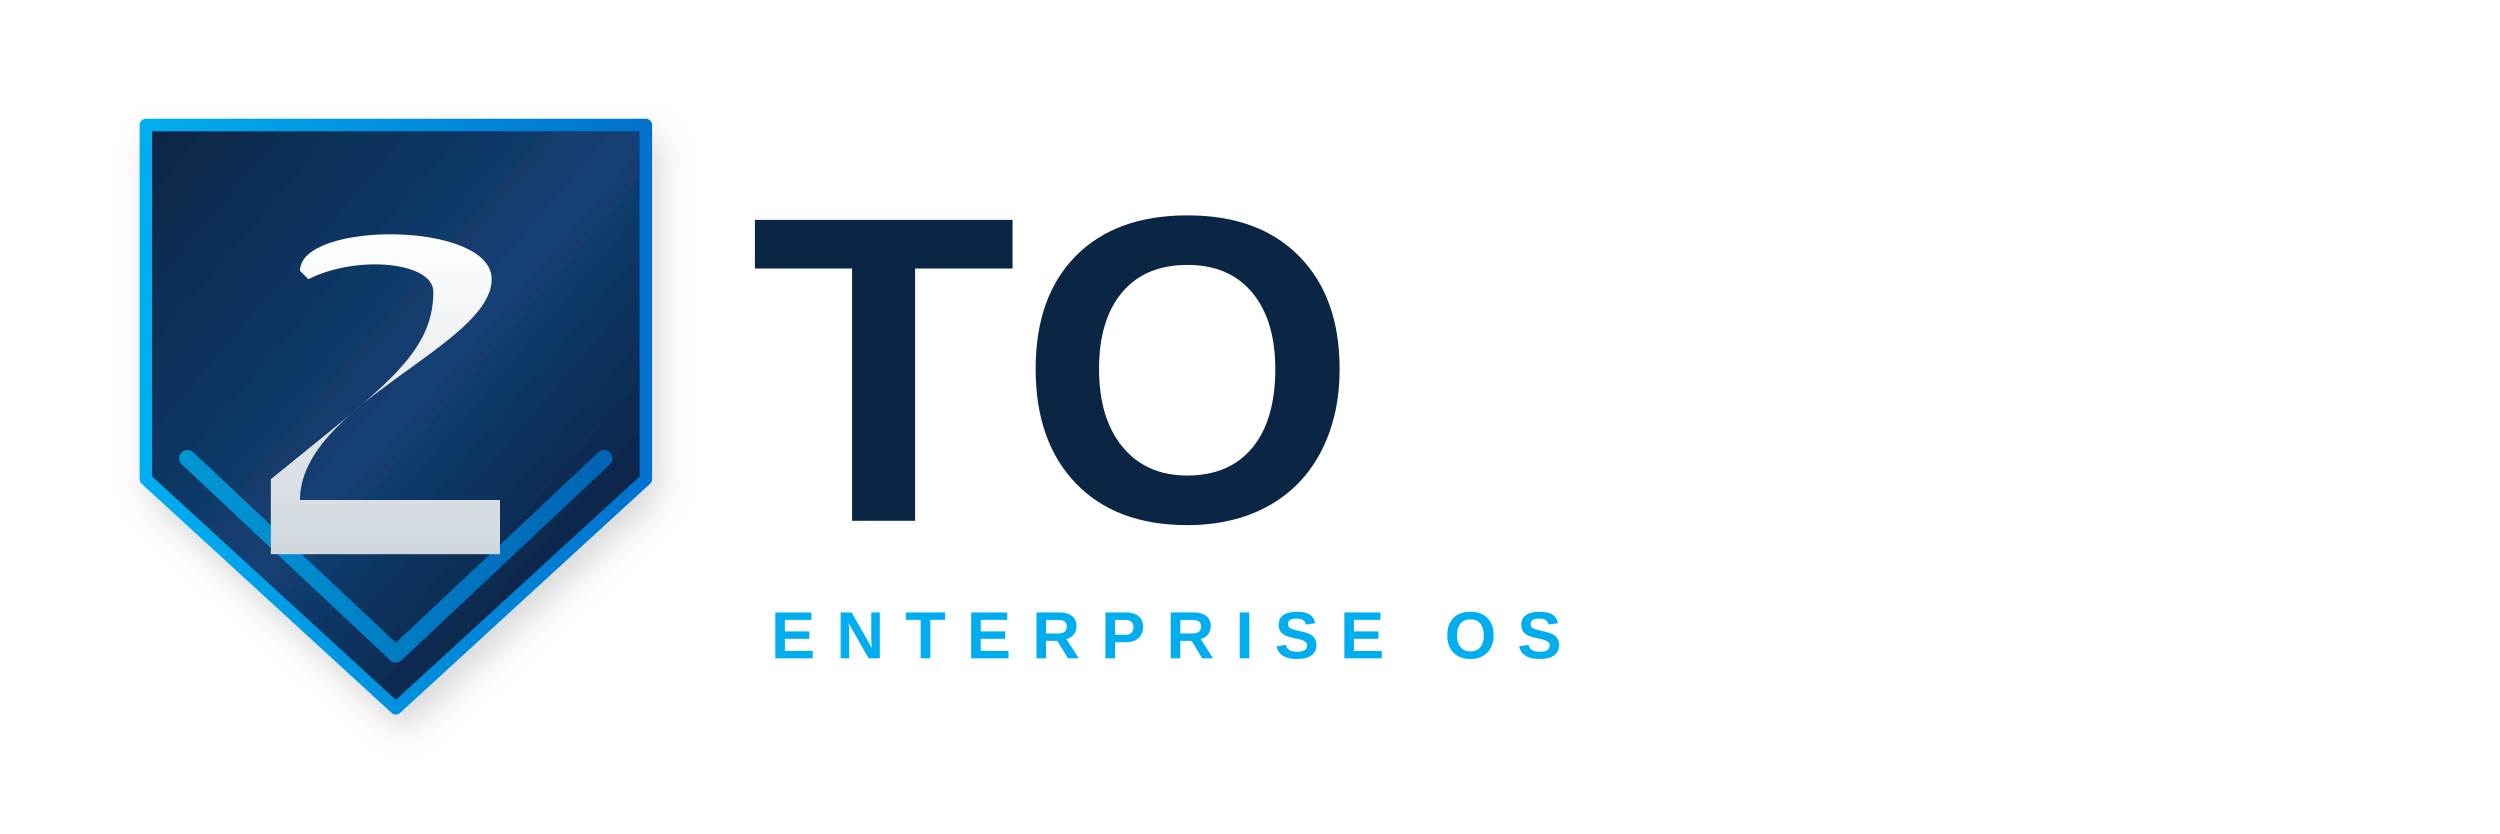
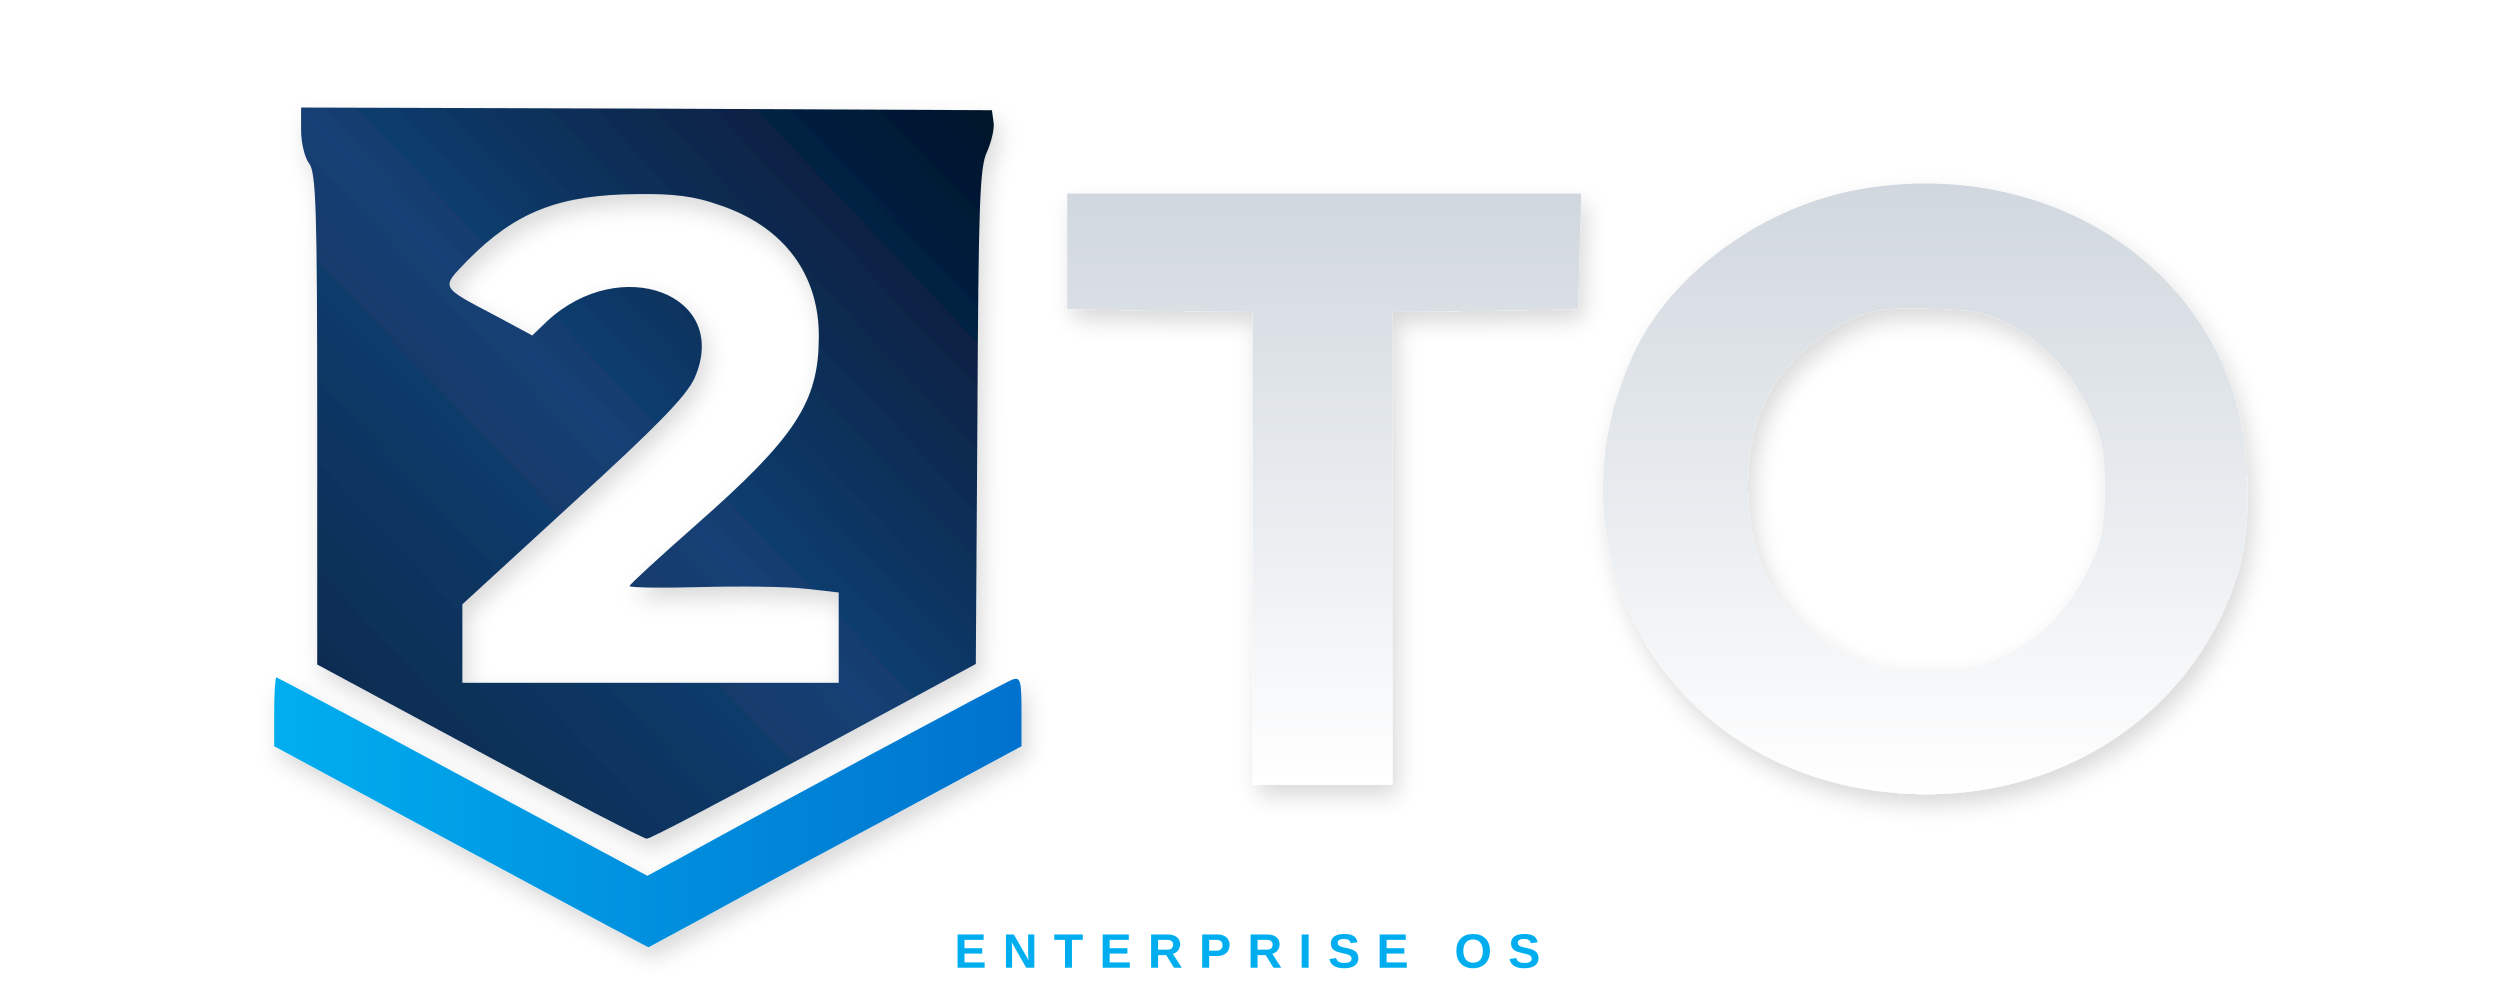
- <svg xmlns="http://www.w3.org/2000/svg" viewBox="0 0 600 200" width="100%" height="100%">
+ <svg xmlns="http://www.w3.org/2000/svg" viewBox="0 0 465 187" width="100%" height="100%">
  <defs>
    <linearGradient id="shieldNavy" x1="0%" y1="0%" x2="100%" y2="100%">
      <stop offset="0%" stop-color="#0B2545" />
      <stop offset="50%" stop-color="#134074" />
      <stop offset="100%" stop-color="#001229" />
    </linearGradient>
    <linearGradient id="silverMetallic" x1="0%" y1="0%" x2="0%" y2="100%">
      <stop offset="0%" stop-color="#FFFFFF" />
      <stop offset="100%" stop-color="#D0D7DE" />
    </linearGradient>
    <linearGradient id="techBlue" x1="0%" y1="0%" x2="100%" y2="0%">
      <stop offset="0%" stop-color="#00AEEF" />
      <stop offset="100%" stop-color="#0072CE" />
    </linearGradient>
    <filter id="subtleShadow" x="-10%" y="-10%" width="130%" height="130%">
-       <feDropShadow dx="2" dy="4" stdDeviation="4" flood-color="#000000" flood-opacity="0.15" />
+       <feDropShadow dx="1" dy="2" stdDeviation="2" flood-color="#000000" flood-opacity="0.15" />
    </filter>
  </defs>
-   <g transform="translate(20, 15)" filter="url(#subtleShadow)">
-     <path d="M 15 15 L 135 15 L 135 100 L 75 155 L 15 100 Z" fill="url(#shieldNavy)" stroke="url(#techBlue)" stroke-width="3" stroke-linejoin="round" />
-     <path d="M 25 95 L 75 142 L 125 95" fill="none" stroke="url(#techBlue)" stroke-width="4" stroke-linecap="round" stroke-linejoin="round" opacity="0.8" />
-     <path d="M 52 50 C 52 38, 98 38, 98 52 C 98 68, 52 82, 52 105 L 100 105 L 100 118 L 45 118 L 45 100 C 72 78, 84 70, 84 55 C 84 48, 66 46, 54 52 Z" fill="url(#silverMetallic)" />
+   <g filter="url(#subtleShadow)">
+     <path d="M560 1628 c0 -24 7 -52 15 -62 13 -17 15 -90 15 -476 l0 -456 301 -162 c165 -89 306 -162 312 -162 7 0 147 74 312 163 l300 162 3 460 c2 392 4 465 18 493 8 18 14 43 12 55 l-3 22 -642 3 -643 2 0 -42z m777 -139 c121 -40 188 -130 186 -249 -1 -118 -44 -184 -227 -345 -68 -60 -125 -112 -125 -115 -1 -3 59 -4 131 -2 73 2 161 1 196 -3 l62 -7 0 -84 0 -84 -350 0 -350 0 0 73 0 73 206 189 c158 144 211 199 226 232 68 155 -138 233 -275 105 l-27 -26 -65 35 c-108 57 -106 52 -55 105 89 90 170 122 316 123 66 1 106 -4 151 -20z" fill="url(#shieldNavy)" transform="translate(0,187) scale(0.1,-0.1)" />
+     <path d="M3465 1519 c-181 -30 -354 -154 -425 -304 -166 -351 36 -742 420 -811 320 -58 618 114 704 405 25 87 21 233 -9 328 -87 273 -378 434 -690 382z m270 -251 c67 -35 118 -90 152 -163 23 -51 28 -73 28 -145 0 -71 -5 -94 -27 -141 -35 -76 -88 -133 -156 -166 -50 -24 -69 -28 -147 -28 -76 0 -98 4 -147 27 -115 54 -178 150 -186 284 -8 141 38 242 142 312 67 44 97 52 201 48 74 -2 99 -7 140 -28z" fill="url(#silverMetallic)" transform="translate(0,187) scale(0.1,-0.1)" />
+     <path d="M1985 1402 l0 -107 173 -3 172 -2 0 -440 0 -440 130 0 130 0 0 440 0 440 173 2 172 3 3 108 3 107 -478 0 -478 0 0 -108z" fill="url(#silverMetallic)" transform="translate(0,187) scale(0.1,-0.1)" />
+     <path d="M510 546 l0 -64 278 -150 c152 -82 309 -166 348 -187 l70 -37 100 54 c54 30 210 114 347 187 l247 133 0 65 c0 58 -2 64 -17 59 -16 -6 -463 -246 -618 -332 l-61 -33 -343 184 c-189 102 -345 185 -347 185 -2 0 -4 -29 -4 -64z" fill="url(#techBlue)" transform="translate(0,187) scale(0.1,-0.1)" />
  </g>
-   <g transform="translate(180, 125)">
-     <text font-family="'Montserrat', 'Helvetica Neue', Arial, sans-serif" font-size="105" font-weight="900" fill="#0B2545" letter-spacing="2">TO</text>
-   </g>
-   <g transform="translate(185, 158)">
-     <text font-family="'Segoe UI', 'Arial', sans-serif" font-size="16" font-weight="700" fill="#00AEEF" letter-spacing="5">ENTERPRISE OS</text>
-   </g>
+   <text x="232" y="180" text-anchor="middle" font-family="'Segoe UI','Arial',sans-serif" font-size="9" font-weight="700" fill="#00AEEF" letter-spacing="3">ENTERPRISE OS</text>
</svg>
